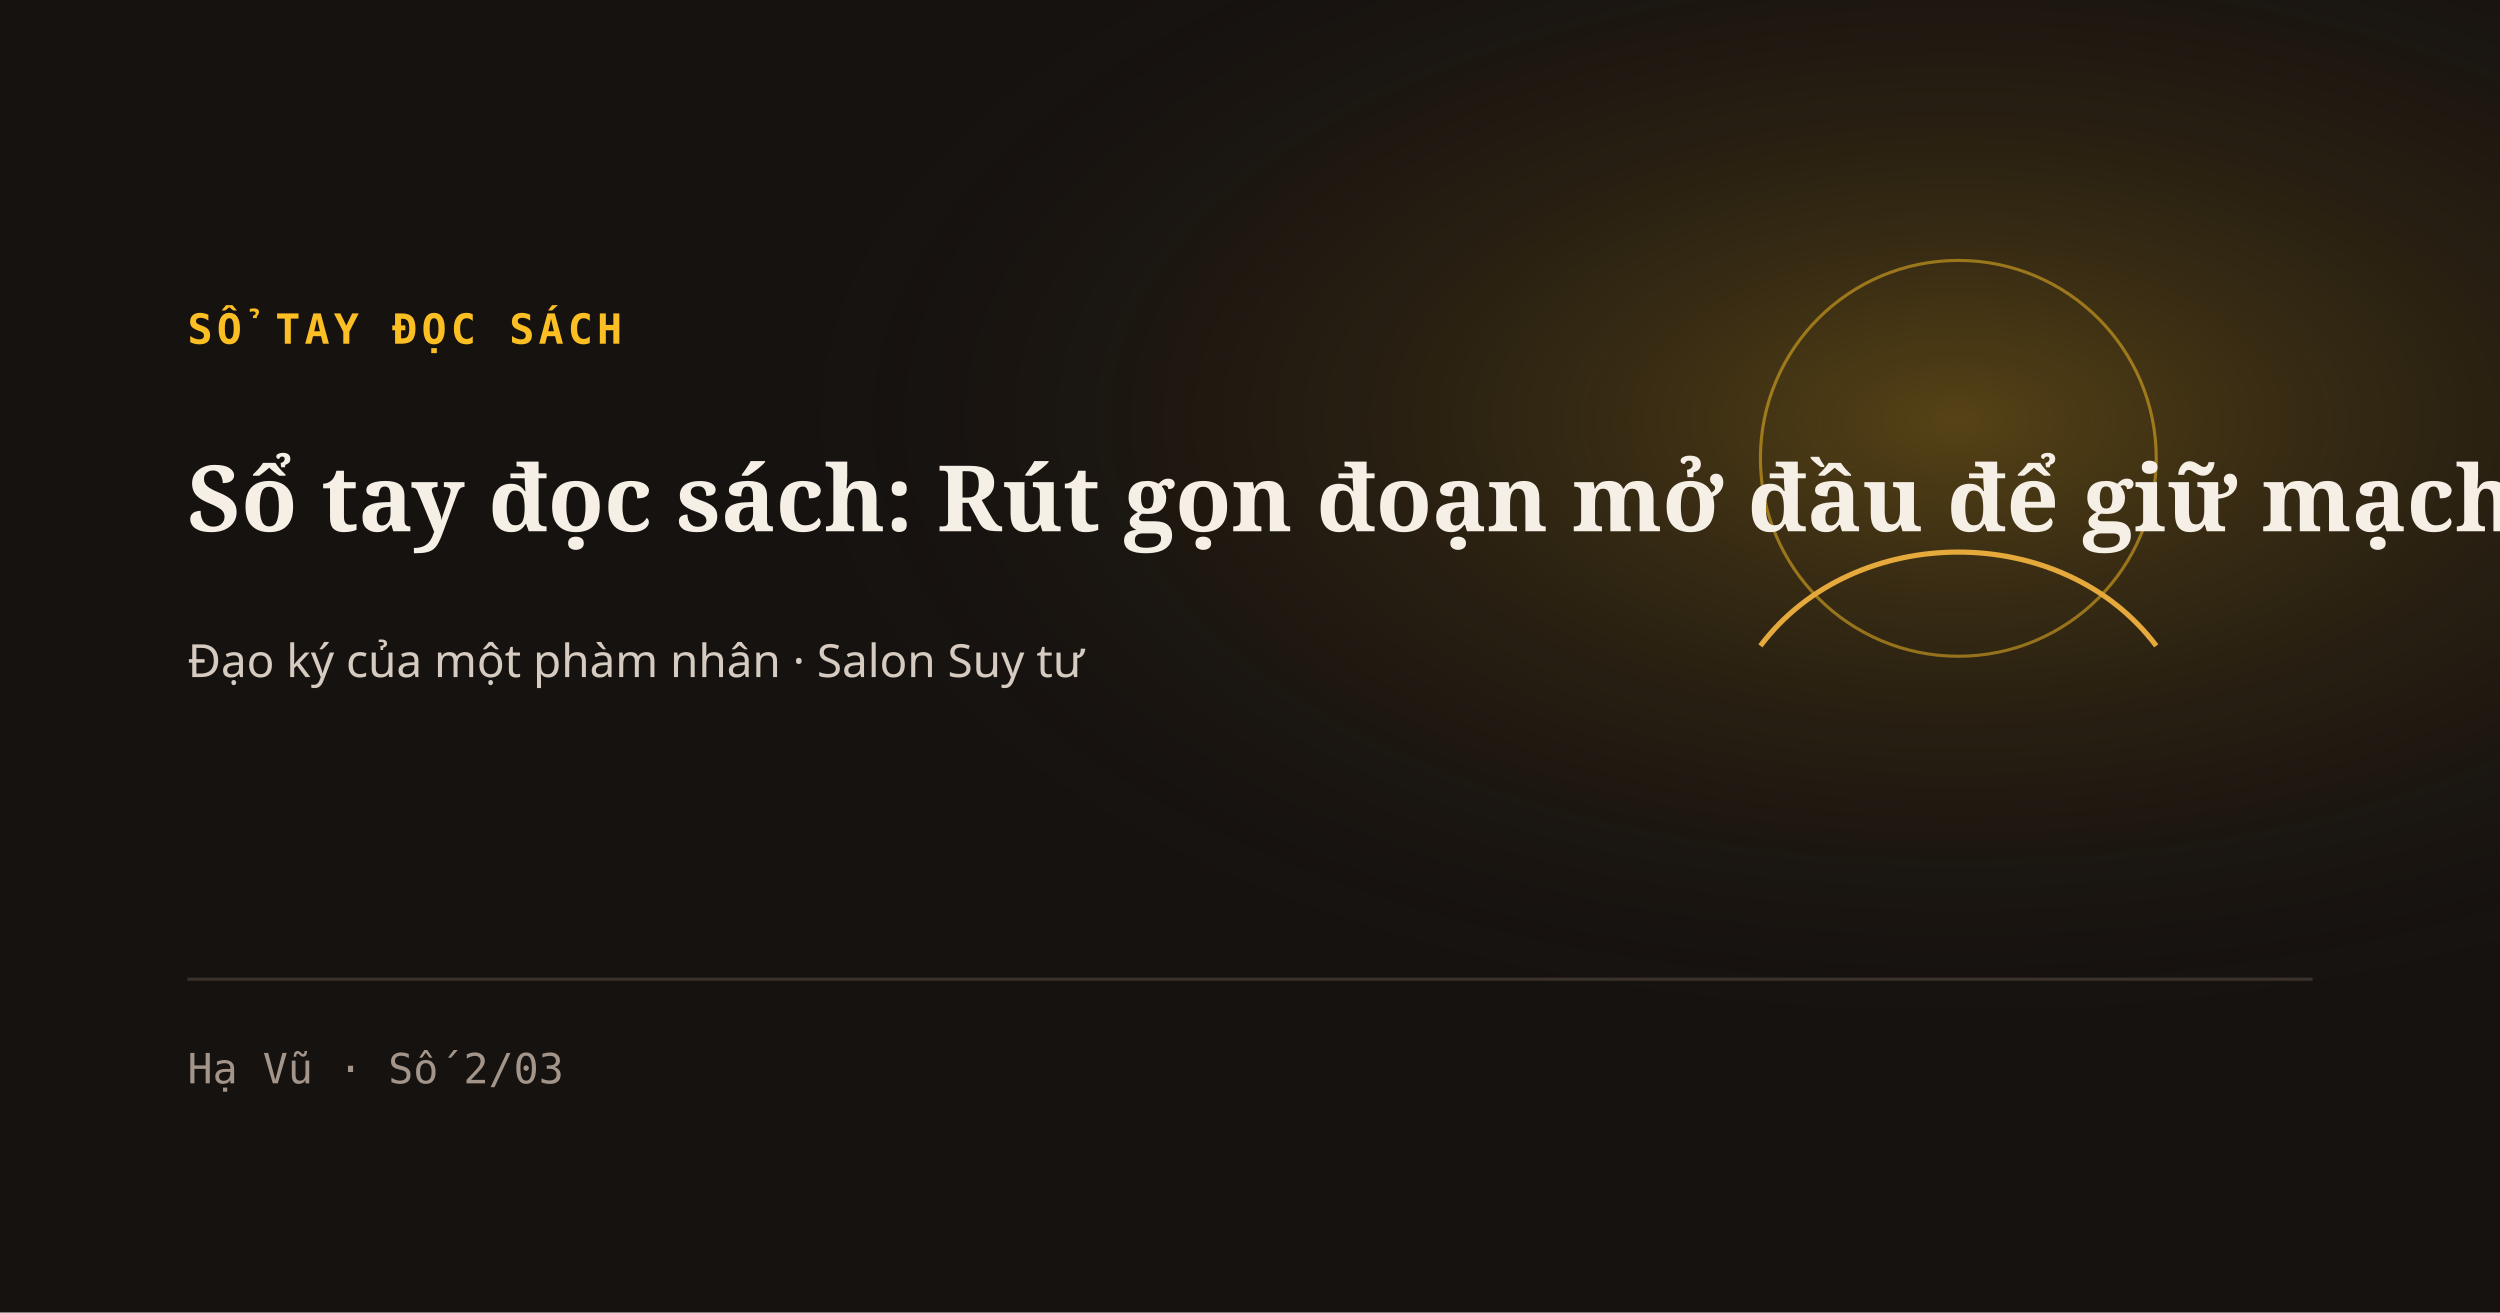
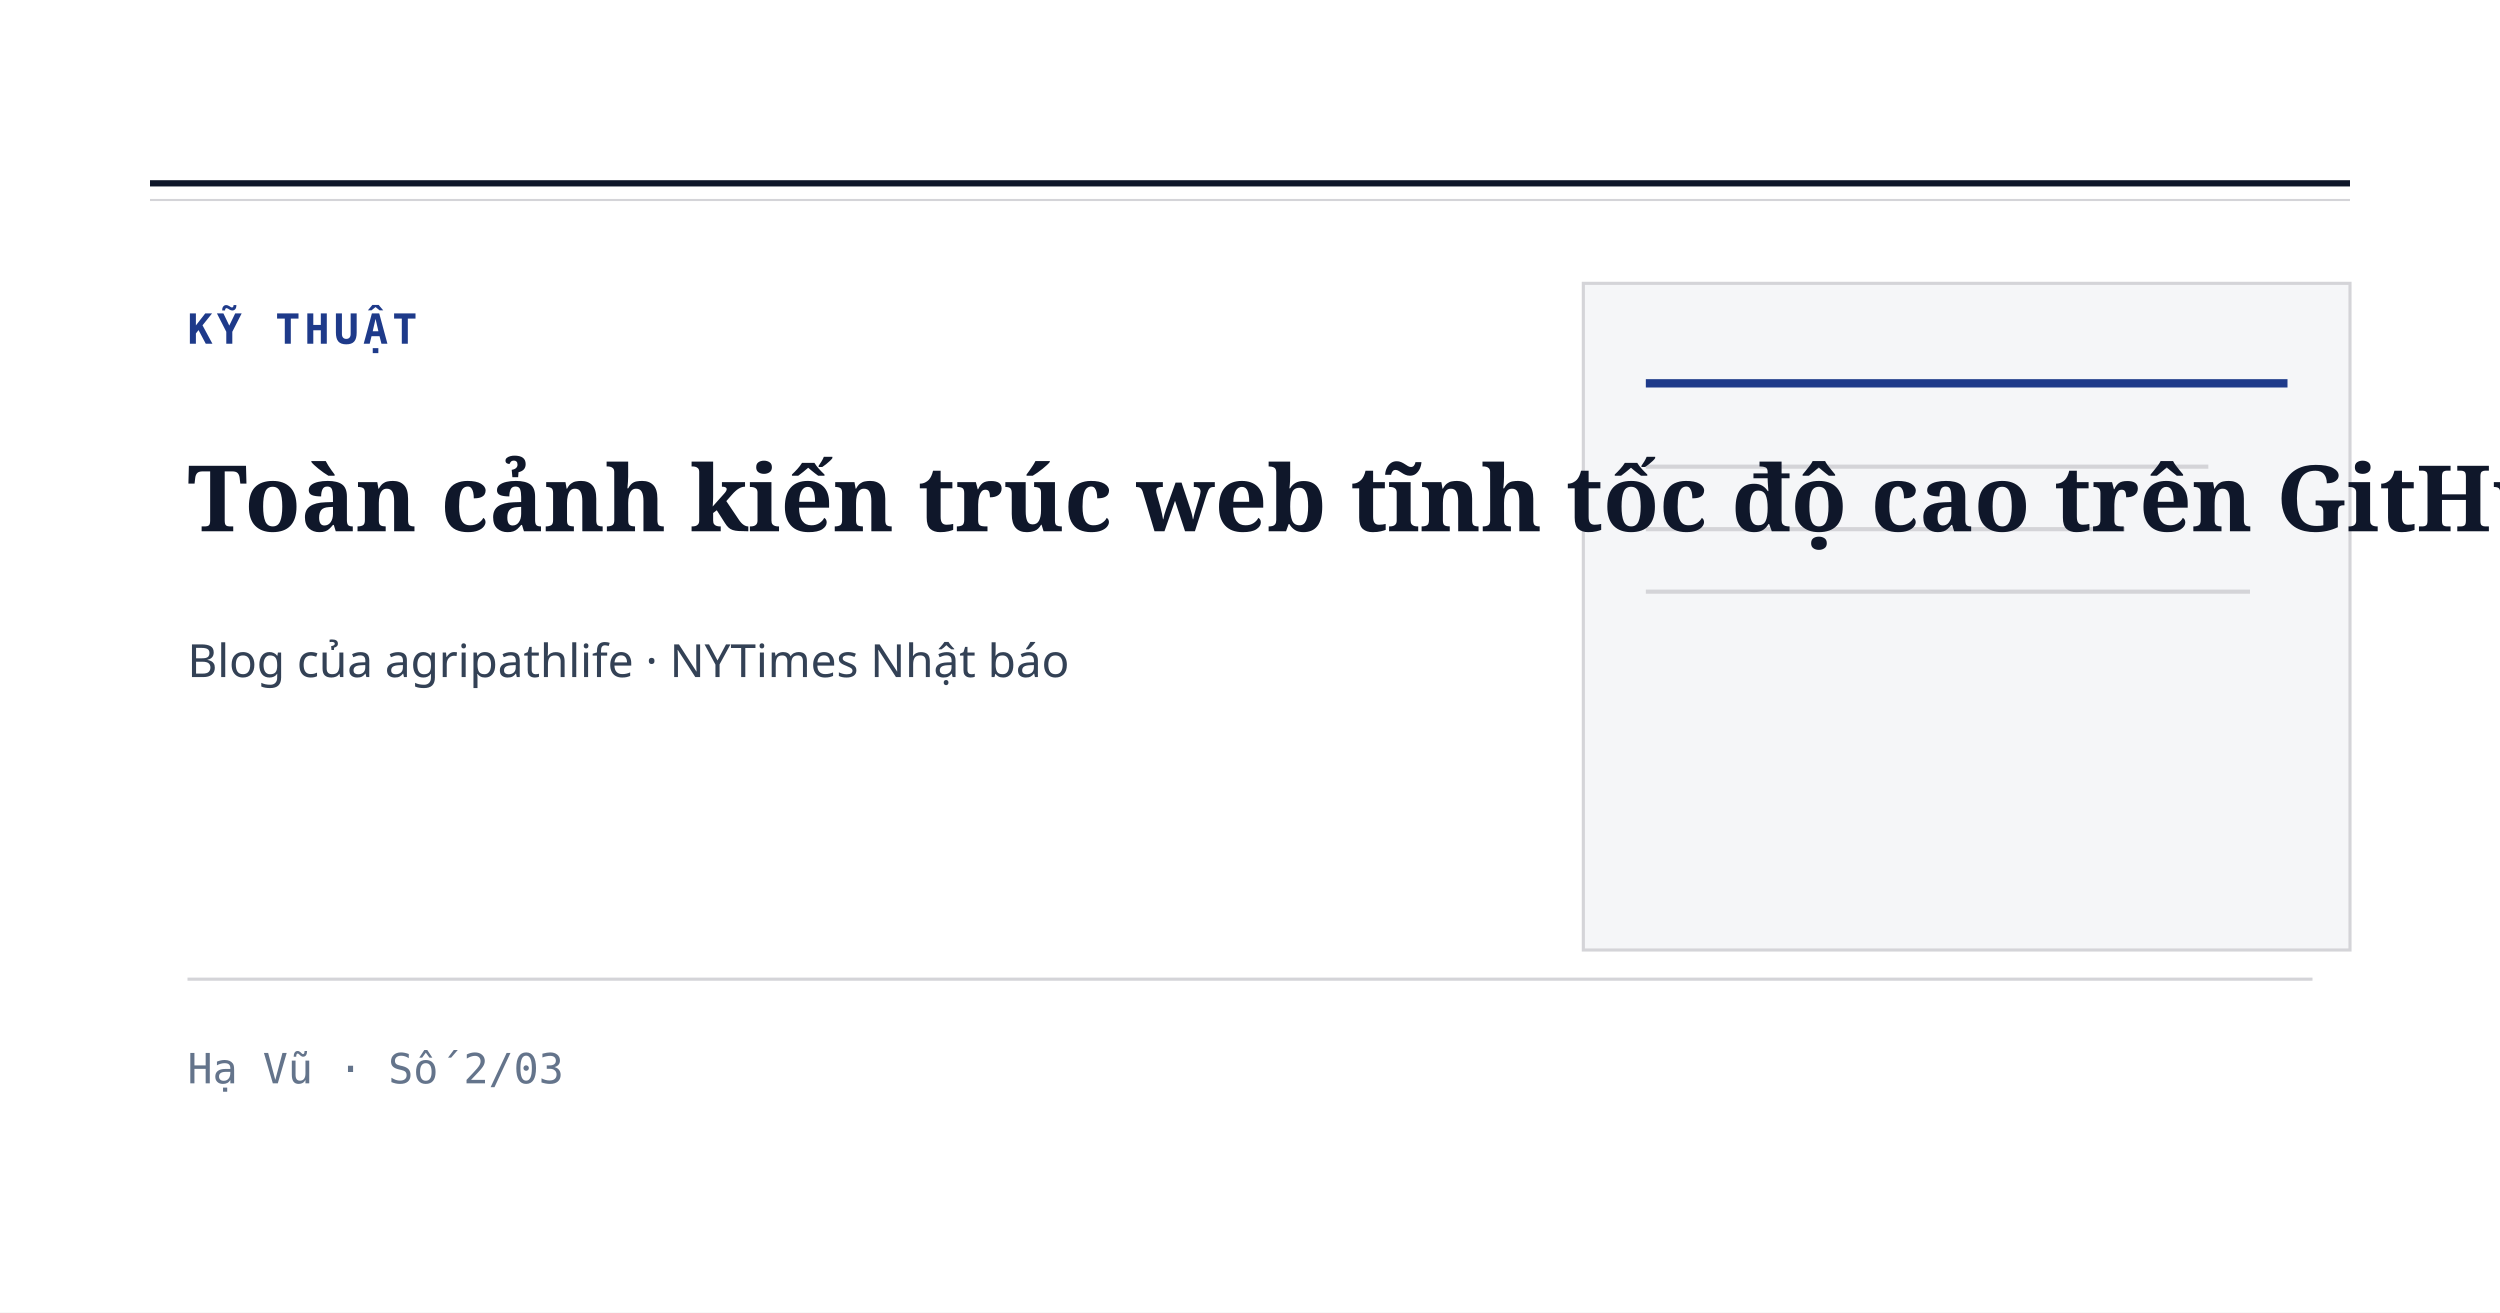
<svg xmlns="http://www.w3.org/2000/svg" width="1200" height="630" viewBox="0 0 1200 630" fill="none">
-   <rect width="1200" height="630" fill="#161210" />
-   <radialGradient id="lamp-2" cx="78%" cy="32%" r="48%">
-     <stop offset="0%" stop-color="#FBBF24" stop-opacity="0.28" />
-     <stop offset="100%" stop-color="#161210" stop-opacity="0" />
-   </radialGradient>
-   <rect width="1200" height="630" fill="url(#lamp-2)" />
-   <circle cx="940" cy="220" r="95" fill="none" stroke="#FBBF24" stroke-width="1.5" opacity="0.5" />
-   <path d="M845 310 C890 250, 990 250, 1035 310" fill="none" stroke="#E5A93C" stroke-width="2.5" />
-   <text x="90" y="165" font-family="monospace" font-size="20" font-weight="700" letter-spacing="2" fill="#FBBF24">SỔ TAY ĐỌC SÁCH</text>
-   <text x="90" y="255" font-family="Georgia, serif" font-weight="700" font-size="44" fill="#F5EFE6">Sổ tay đọc sách: Rút gọn đoạn mở đầu để giữ mạch cảm</text>
-   <text x="90" y="325" font-family="sans-serif" font-size="22" fill="#D6CBC0">Đạo ký của một phàm nhân · Salon Suy tư</text>
-   <line x1="90" y1="470" x2="1110" y2="470" stroke="#3B312B" stroke-width="1.5" />
-   <text x="90" y="520" font-family="monospace" font-size="20" fill="#A39589">Hạ Vũ · Số 2/03</text>
+   <rect width="1200" height="630" fill="#FFFFFF" />
+   <line x1="72" y1="88" x2="1128" y2="88" stroke="#0F172A" stroke-width="3" />
+   <line x1="72" y1="96" x2="1128" y2="96" stroke="#D4D4D8" stroke-width="1" />
+   <rect x="760" y="136" width="368" height="320" fill="#F5F6F8" stroke="#D4D4D8" stroke-width="1.5" />
+   <line x1="790" y1="184" x2="1098" y2="184" stroke="#1E3A8A" stroke-width="4" />
+   <line x1="790" y1="224" x2="1060" y2="224" stroke="#D4D4D8" stroke-width="2" />
+   <line x1="790" y1="254" x2="1020" y2="254" stroke="#D4D4D8" stroke-width="2" />
+   <line x1="790" y1="284" x2="1080" y2="284" stroke="#D4D4D8" stroke-width="2" />
+   <text x="90" y="165" font-family="monospace" font-size="20" font-weight="700" letter-spacing="2" fill="#1E3A8A">KỸ THUẬT</text>
+   <text x="90" y="255" font-family="Georgia, serif" font-weight="700" font-size="44" fill="#0F172A">Toàn cảnh kiến trúc web tĩnh tốc độ cao trên GitHub </text>
+   <text x="90" y="325" font-family="sans-serif" font-size="22" fill="#334155">Blog của agripathlife · NYTimes Nhật báo</text>
+   <line x1="90" y1="470" x2="1110" y2="470" stroke="#D4D4D8" stroke-width="1.5" />
+   <text x="90" y="520" font-family="monospace" font-size="20" fill="#64748B">Hạ Vũ · Số 2/03</text>
</svg>
